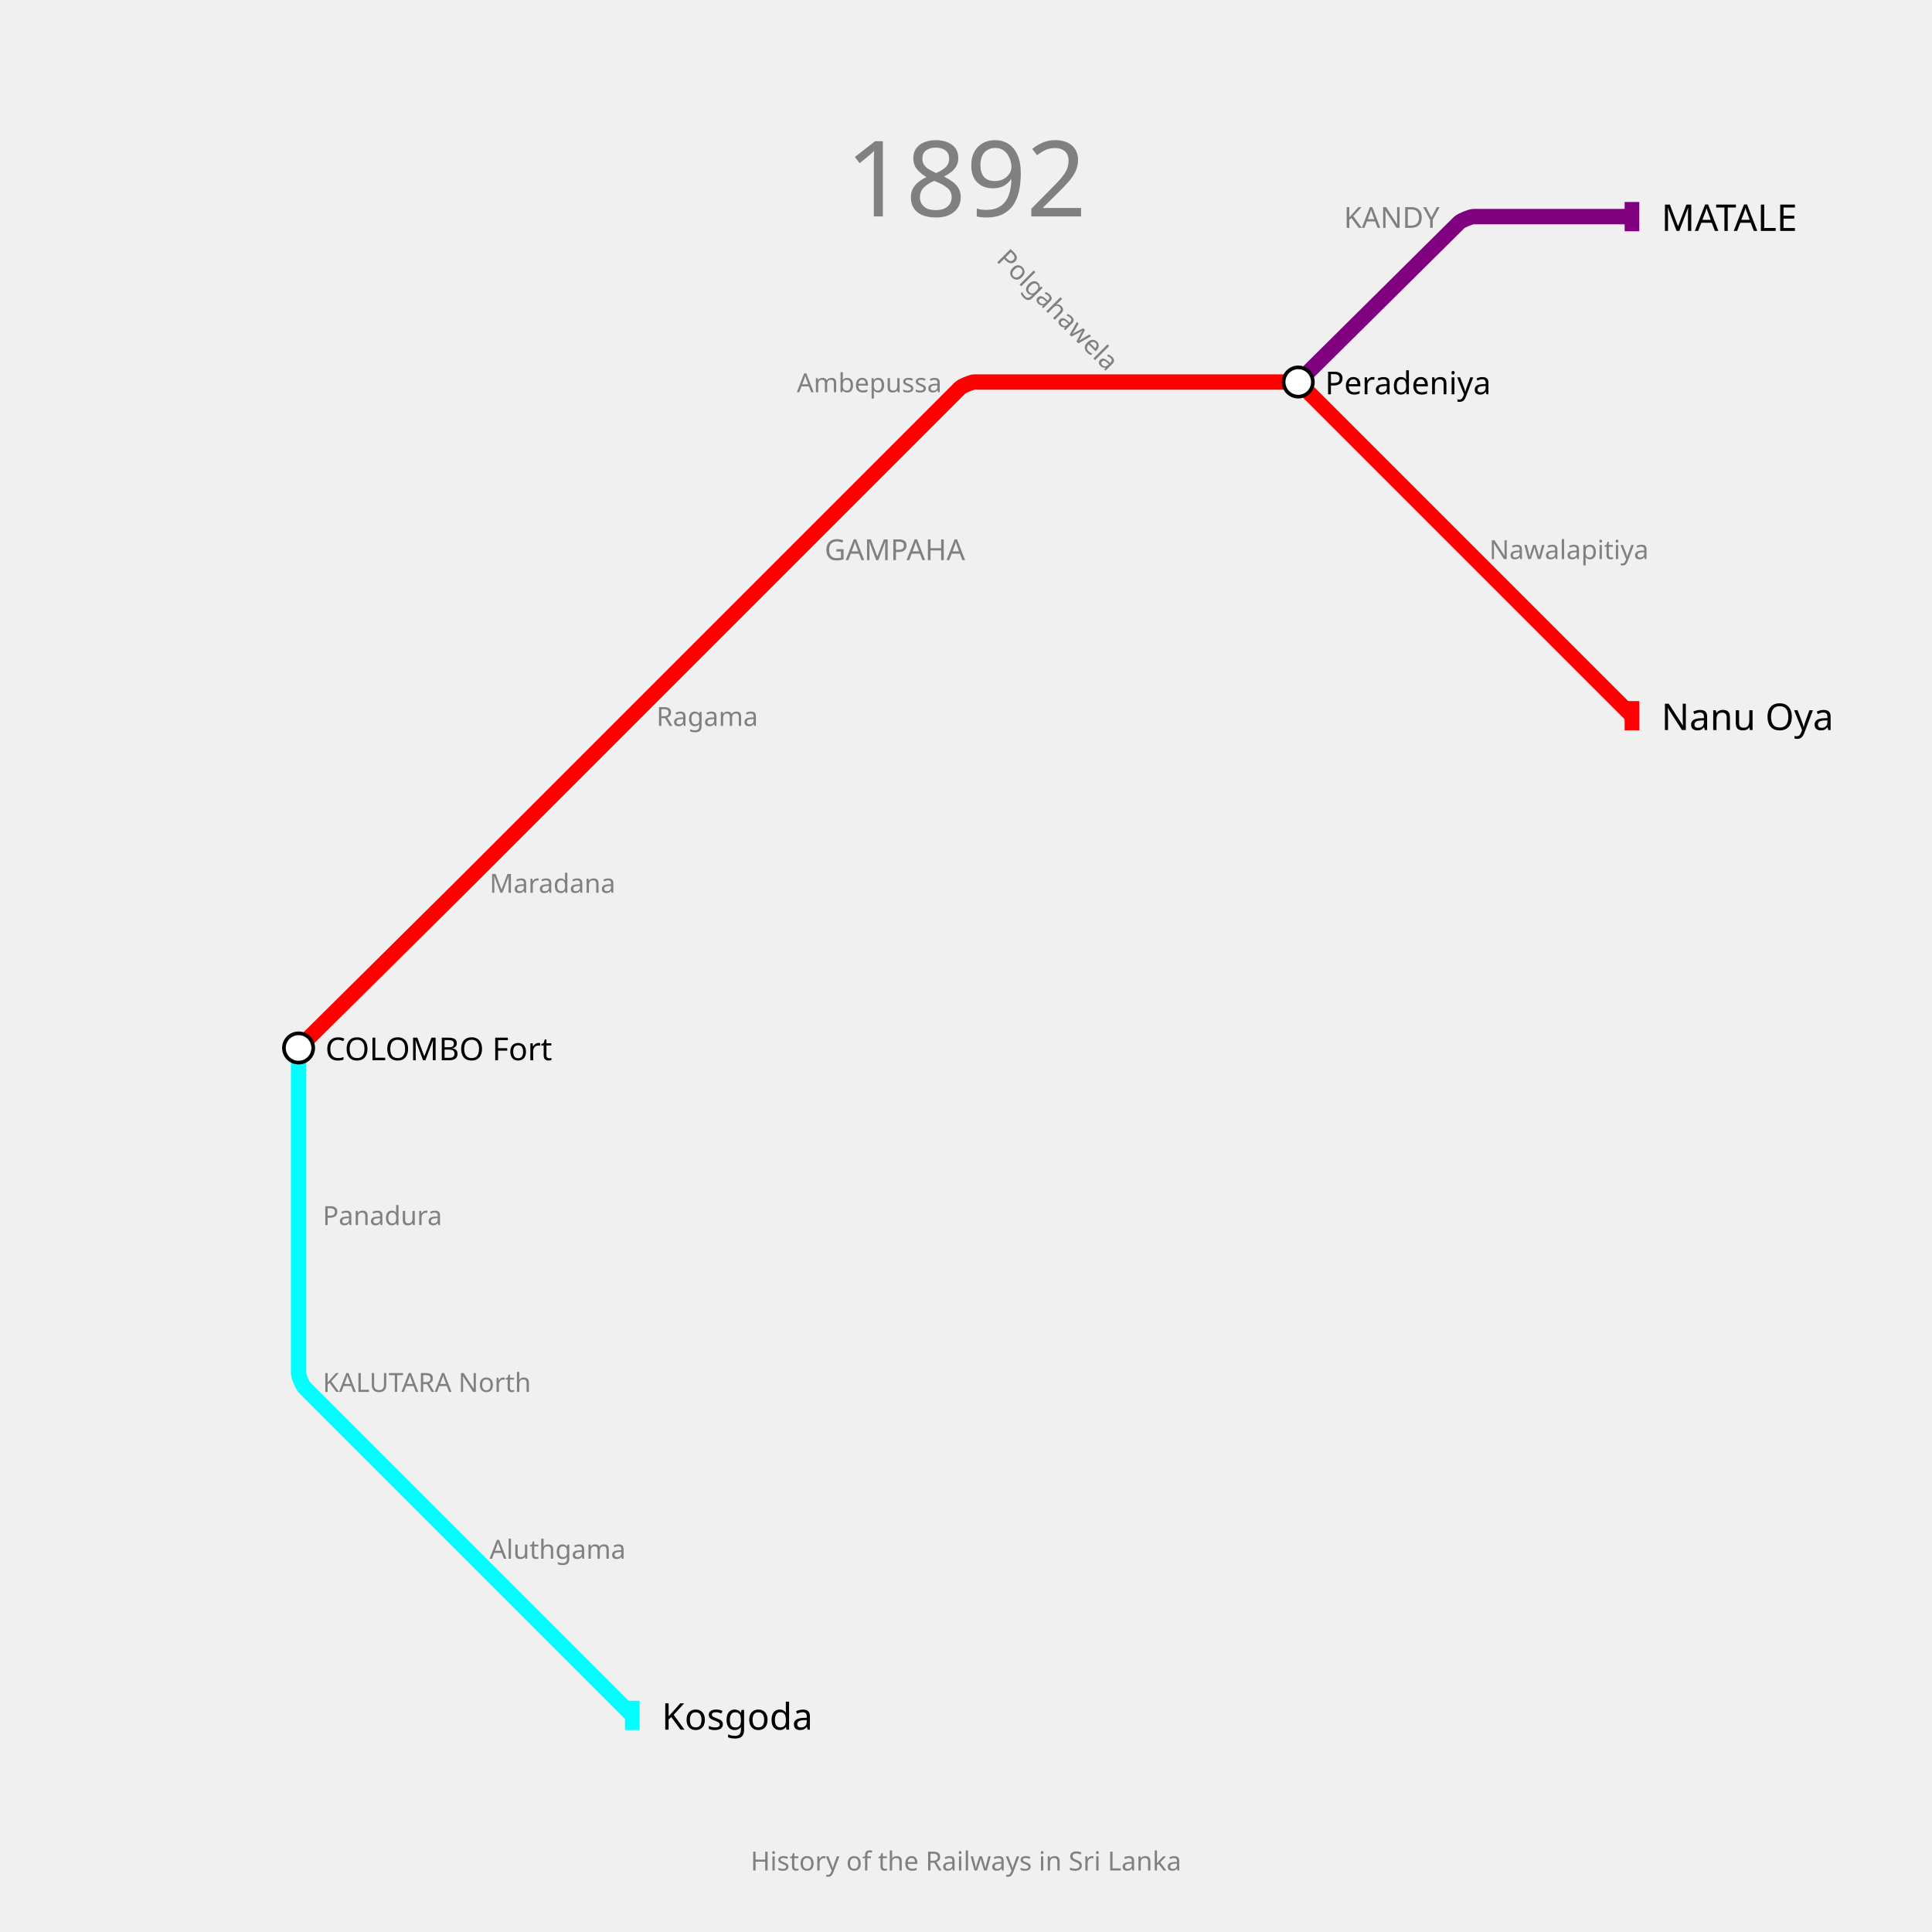
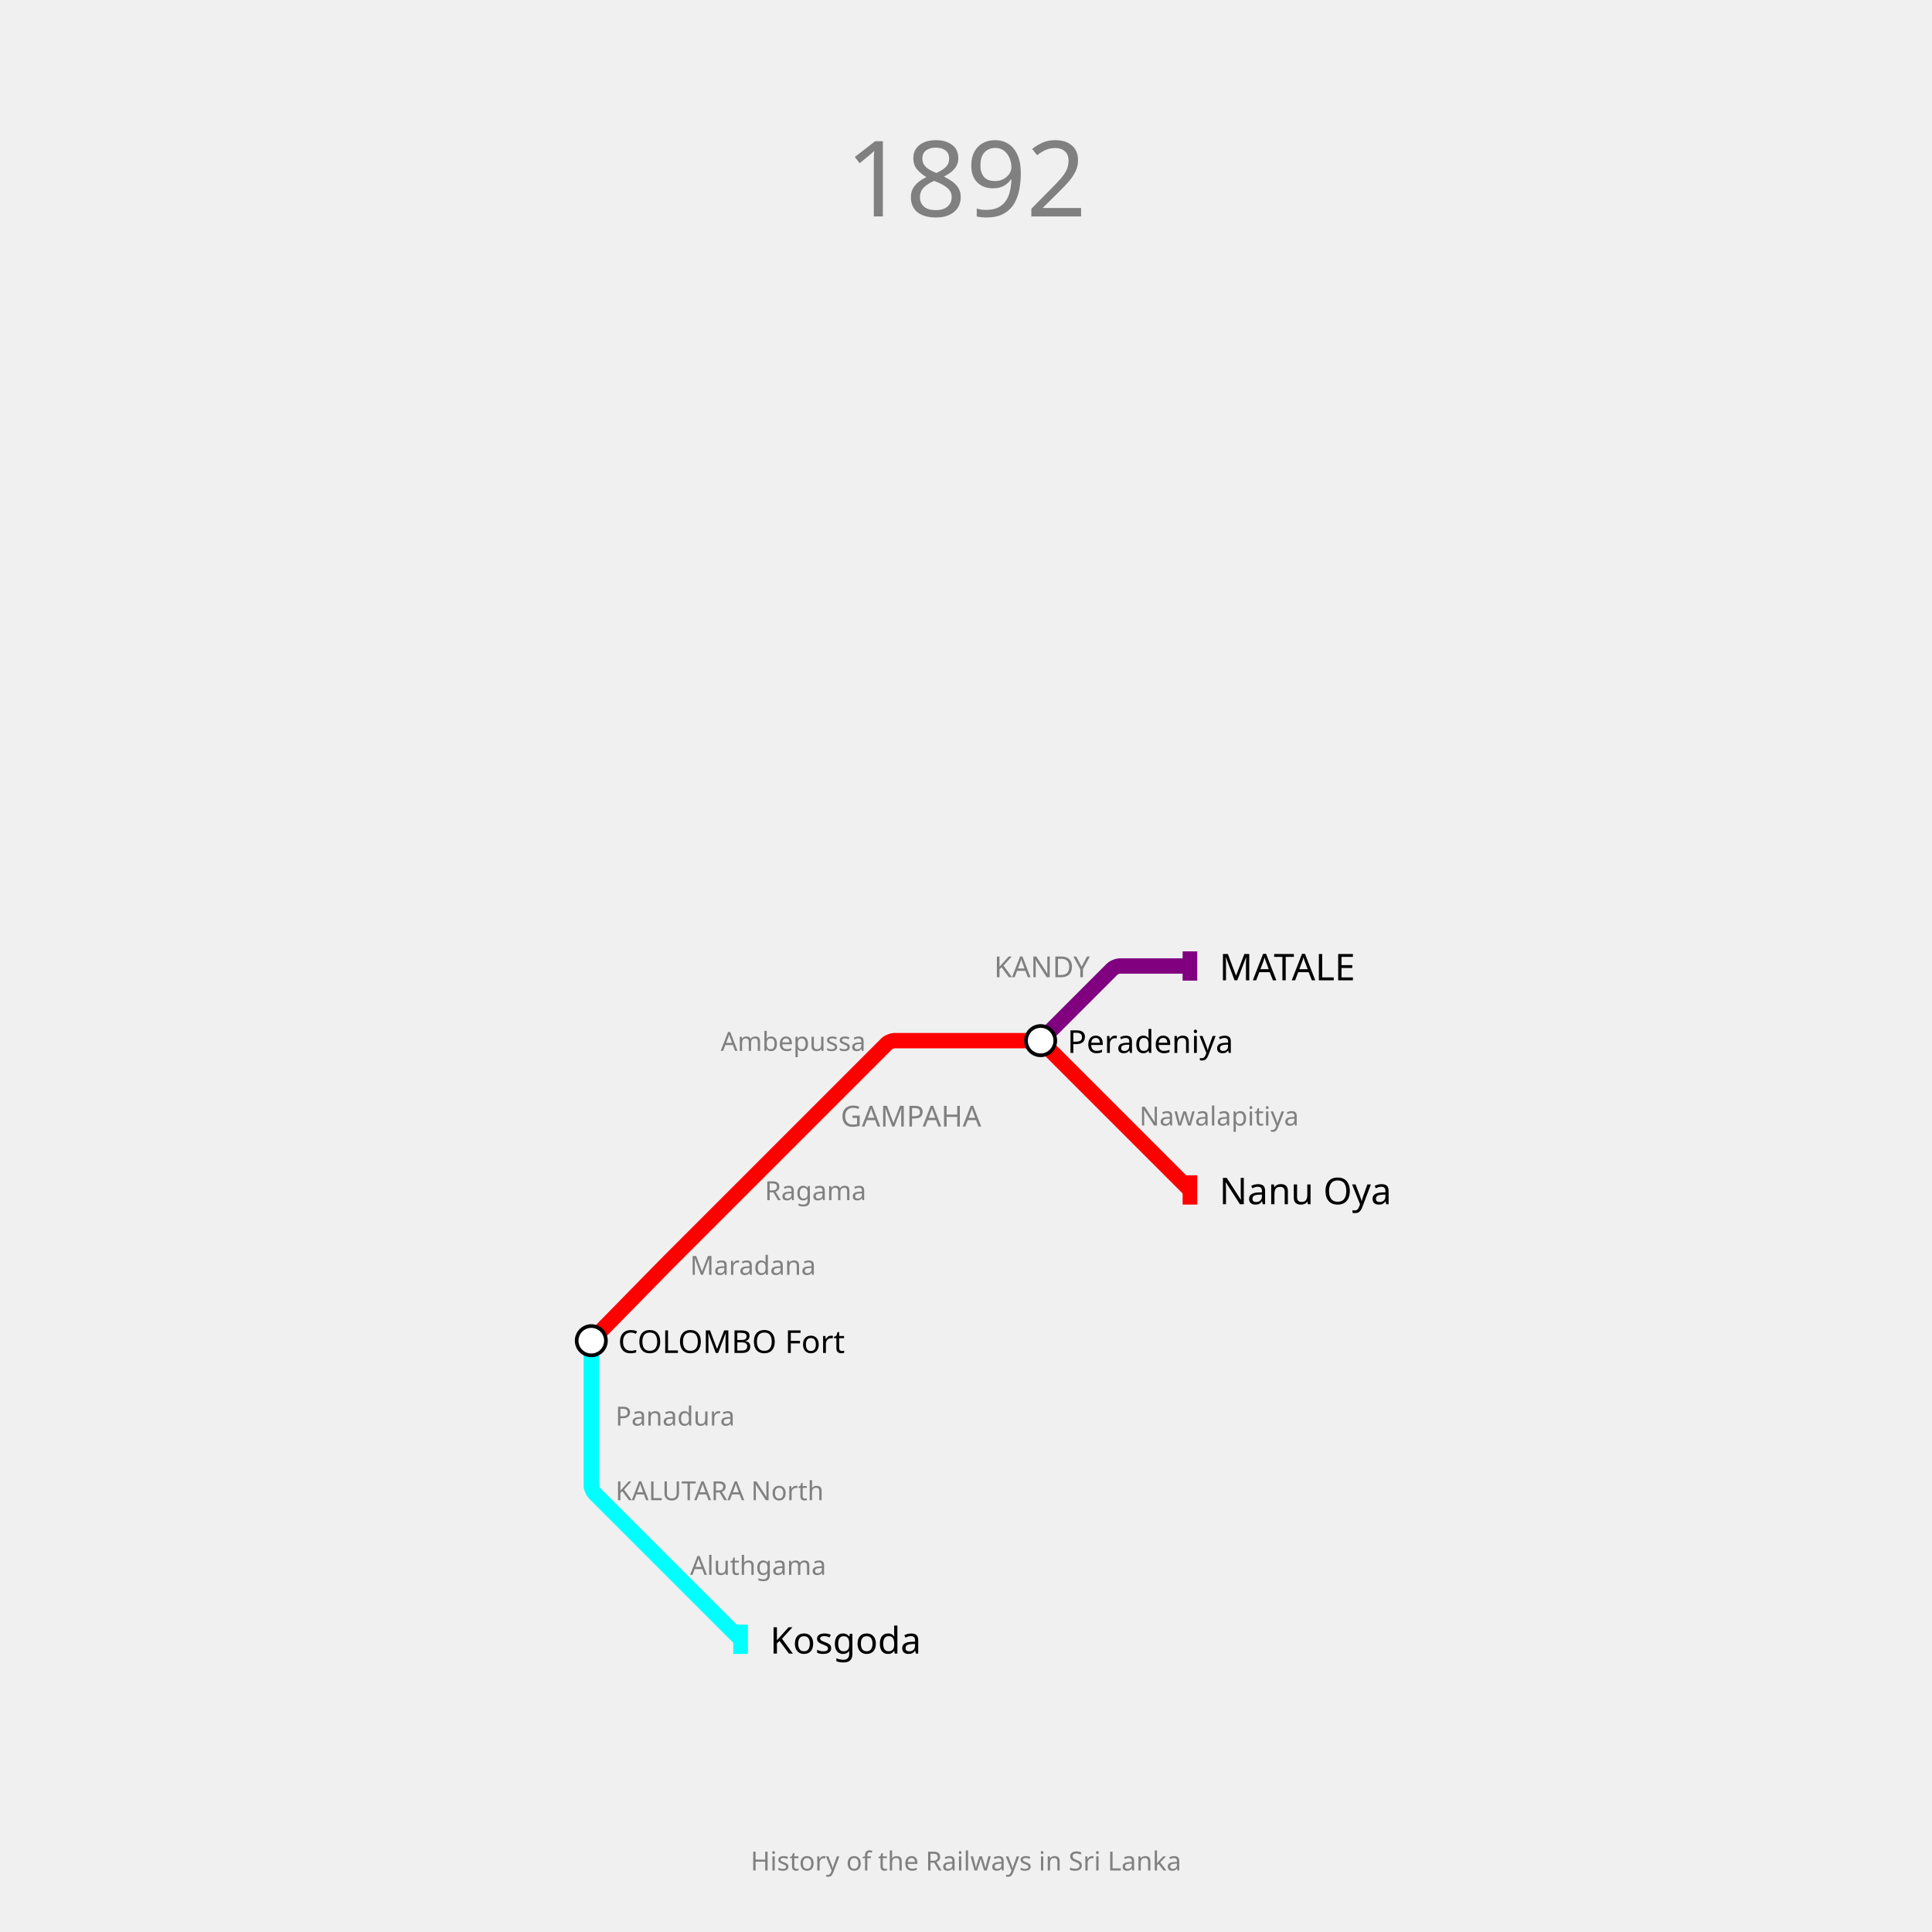
<svg xmlns="http://www.w3.org/2000/svg" width="1320" height="1320" padding="148">
  <text fill="gray" stroke="none" font-size="72" font-family="p22" x="660.0" y="92.0" text-anchor="middle" dominant-baseline="hanging">1892</text>
  <text fill="gray" stroke="none" font-size="18" font-family="p22" x="660.0" y="1264.0" text-anchor="middle" dominant-baseline="text-top">History of the Railways in Sri Lanka</text>
  <g>
-     <path fill="none" stroke-width="10.5" stroke-opacity="1" d="M 204.0,716.0 L 312.3,608.65 C 314.2,606.767 321.783,599.217 323.675,597.325 L 432.0,489.0 L 546.0,375.0 L 656.005,264.995 C 657.337,263.663 663.767,261.0 665.65,261.0 L 773.0,261.0 L 881.3,261.0 C 883.2,261.0 889.687,263.687 891.031,265.031 L 1001.0,375.0 L 1115.0,489.0" stroke="red" />
-     <rect stroke="none" fill-opacity="1" x="1110" y="479" width="10" height="20" fill="red" />
+     <path fill="none" stroke-width="10.5" stroke-opacity="1" d="M 404.0,916.0 L 452.475,866.575 C 453.317,865.716 456.7,862.3 457.55,861.45 L 506.0,813.0 L 557.0,762.0 L 606.162,712.838 C 606.774,712.226 609.733,711.0 610.6,711.0 L 660.0,711.0 L 708.45,711.0 C 709.3,711.0 712.202,712.202 712.803,712.803 L 762.0,762.0 L 813.0,813.0" stroke="red" />
+     <rect stroke="none" fill-opacity="1" x="808" y="803" width="10" height="20" fill="red" />
  </g>
  <g>
-     <path fill="none" stroke-width="10.5" stroke-opacity="1" d="M 887.0,261.0 L 996.952,152.013 C 998.301,150.675 1004.8,148.0 1006.7,148.0 L 1115.0,148.0" stroke="purple" />
-     <rect stroke="none" fill-opacity="1" x="1110" y="138" width="10" height="20" fill="purple" />
+     <path fill="none" stroke-width="10.5" stroke-opacity="1" d="M 711.0,711.0 L 760.197,661.803 C 760.798,661.202 763.7,660.0 764.55,660.0 L 813.0,660.0" stroke="purple" />
+     <rect stroke="none" fill-opacity="1" x="808" y="650" width="10" height="20" fill="purple" />
  </g>
  <g>
-     <path fill="none" stroke-width="10.5" stroke-opacity="1" d="M 204.0,716.0 L 204.0,830.0 L 204.0,938.3 C 204.0,940.2 206.687,946.687 208.031,948.031 L 318.0,1058.0 L 432.0,1172.0" stroke="cyan" />
-     <rect stroke="none" fill-opacity="1" x="427" y="1162" width="10" height="20" fill="cyan" />
+     <path fill="none" stroke-width="10.5" stroke-opacity="1" d="M 404.0,916.0 L 404.0,967.0 L 404.0,1015.45 C 404.0,1016.3 405.202,1019.202 405.803,1019.803 L 455.0,1069.0 L 506.0,1120.0" stroke="cyan" />
+     <rect stroke="none" fill-opacity="1" x="501" y="1110" width="10" height="20" fill="cyan" />
  </g>
  <g>
-     <text fill="black" stroke="none" font-size="25.2" font-family="p22" font-weight="100" text-anchor="start" dominant-baseline="central" x="1135.1" y="489" transform="translate(1115,489) rotate(0) translate(-1115,-489)">Nanu Oya</text>
+     <text fill="black" stroke="none" font-size="25.2" font-family="p22" font-weight="100" text-anchor="start" dominant-baseline="central" x="833.1" y="813" transform="translate(813,813) rotate(0) translate(-813,-813)">Nanu Oya</text>
  </g>
  <g>
-     <text fill="black" stroke="none" font-size="25.2" font-family="p22" font-weight="100" text-anchor="start" dominant-baseline="central" x="1135.1" y="148" transform="translate(1115,148) rotate(0) translate(-1115,-148)">MATALE</text>
+     <text fill="black" stroke="none" font-size="25.2" font-family="p22" font-weight="100" text-anchor="start" dominant-baseline="central" x="833.1" y="660" transform="translate(813,660) rotate(0) translate(-813,-660)">MATALE</text>
  </g>
  <g>
-     <text fill="black" stroke="none" font-size="25.2" font-family="p22" font-weight="100" text-anchor="start" dominant-baseline="central" x="452.1" y="1172" transform="translate(432,1172) rotate(0) translate(-432,-1172)">Kosgoda</text>
+     <text fill="black" stroke="none" font-size="25.2" font-family="p22" font-weight="100" text-anchor="start" dominant-baseline="central" x="526.1" y="1120" transform="translate(506,1120) rotate(0) translate(-506,-1120)">Kosgoda</text>
  </g>
  <g>
-     <circle r="10" fill="white" stroke="black" stroke-width="2.5" cx="204" cy="716" />
-     <text fill="black" stroke="none" font-size="21.6" font-family="p22" font-weight="100" text-anchor="start" dominant-baseline="central" x="222.3" y="716" transform="translate(204,716) rotate(0) translate(-204,-716)">COLOMBO Fort</text>
+     <circle r="10" fill="white" stroke="black" stroke-width="2.5" cx="404" cy="916" />
+     <text fill="black" stroke="none" font-size="21.6" font-family="p22" font-weight="100" text-anchor="start" dominant-baseline="central" x="422.3" y="916" transform="translate(404,916) rotate(0) translate(-404,-916)">COLOMBO Fort</text>
  </g>
  <g>
-     <circle r="10" fill="white" stroke="black" stroke-width="2.5" cx="887" cy="261" />
-     <text fill="black" stroke="none" font-size="21.6" font-family="p22" font-weight="100" text-anchor="start" dominant-baseline="central" x="905.3" y="261" transform="translate(887,261) rotate(0) translate(-887,-261)">Peradeniya</text>
+     <circle r="10" fill="white" stroke="black" stroke-width="2.5" cx="711" cy="711" />
+     <text fill="black" stroke="none" font-size="21.6" font-family="p22" font-weight="100" text-anchor="start" dominant-baseline="central" x="729.3" y="711" transform="translate(711,711) rotate(0) translate(-711,-711)">Peradeniya</text>
  </g>
  <g>
-     <text fill="gray" stroke="none" font-size="19.8" font-family="p22" font-weight="100" text-anchor="start" dominant-baseline="central" x="563.4" y="375" transform="translate(546,375) rotate(0) translate(-546,-375)">GAMPAHA</text>
+     <text fill="gray" stroke="none" font-size="19.8" font-family="p22" font-weight="100" text-anchor="start" dominant-baseline="central" x="574.4" y="762" transform="translate(557,762) rotate(0) translate(-557,-762)">GAMPAHA</text>
  </g>
  <g>
-     <text fill="gray" stroke="none" font-size="19.8" font-family="p22" font-weight="100" text-anchor="end" dominant-baseline="central" x="983.6" y="148" transform="translate(1001,148) rotate(0) translate(-1001,-148)">KANDY</text>
+     <text fill="gray" stroke="none" font-size="19.8" font-family="p22" font-weight="100" text-anchor="end" dominant-baseline="central" x="744.6" y="660" transform="translate(762,660) rotate(0) translate(-762,-660)">KANDY</text>
  </g>
  <g>
-     <text fill="gray" stroke="none" font-size="18" font-family="p22" font-weight="100" text-anchor="start" dominant-baseline="central" x="334.5" y="603" transform="translate(318,603) rotate(0) translate(-318,-603)">Maradana</text>
+     <text fill="gray" stroke="none" font-size="18" font-family="p22" font-weight="100" text-anchor="start" dominant-baseline="central" x="471.5" y="864" transform="translate(455,864) rotate(0) translate(-455,-864)">Maradana</text>
  </g>
  <g>
-     <text fill="gray" stroke="none" font-size="18" font-family="p22" font-weight="100" text-anchor="start" dominant-baseline="central" x="448.5" y="489" transform="translate(432,489) rotate(0) translate(-432,-489)">Ragama</text>
+     <text fill="gray" stroke="none" font-size="18" font-family="p22" font-weight="100" text-anchor="start" dominant-baseline="central" x="522.5" y="813" transform="translate(506,813) rotate(0) translate(-506,-813)">Ragama</text>
  </g>
  <g>
-     <text fill="gray" stroke="none" font-size="18" font-family="p22" font-weight="100" text-anchor="end" dominant-baseline="central" x="643.5" y="261" transform="translate(660,261) rotate(0) translate(-660,-261)">Ambepussa</text>
+     <text fill="gray" stroke="none" font-size="18" font-family="p22" font-weight="100" text-anchor="end" dominant-baseline="central" x="591.5" y="711" transform="translate(608,711) rotate(0) translate(-608,-711)">Ambepussa</text>
+   </g>
+   <g />
+   <g>
+     <text fill="gray" stroke="none" font-size="18" font-family="p22" font-weight="100" text-anchor="start" dominant-baseline="central" x="778.5" y="762" transform="translate(762,762) rotate(0) translate(-762,-762)">Nawalapitiya</text>
  </g>
  <g>
-     <text fill="gray" stroke="none" font-size="18" font-family="p22" font-weight="100" text-anchor="end" dominant-baseline="central" x="756.5" y="261" transform="translate(773,261) rotate(45) translate(-773,-261)">Polgahawela</text>
+     <text fill="gray" stroke="none" font-size="18" font-family="p22" font-weight="100" text-anchor="start" dominant-baseline="central" x="420.5" y="967" transform="translate(404,967) rotate(0) translate(-404,-967)">Panadura</text>
  </g>
  <g>
-     <text fill="gray" stroke="none" font-size="18" font-family="p22" font-weight="100" text-anchor="start" dominant-baseline="central" x="1017.5" y="375" transform="translate(1001,375) rotate(0) translate(-1001,-375)">Nawalapitiya</text>
+     <text fill="gray" stroke="none" font-size="18" font-family="p22" font-weight="100" text-anchor="start" dominant-baseline="central" x="420.5" y="1018" transform="translate(404,1018) rotate(0) translate(-404,-1018)">KALUTARA North</text>
  </g>
  <g>
-     <text fill="gray" stroke="none" font-size="18" font-family="p22" font-weight="100" text-anchor="start" dominant-baseline="central" x="220.5" y="830" transform="translate(204,830) rotate(0) translate(-204,-830)">Panadura</text>
-   </g>
-   <g>
-     <text fill="gray" stroke="none" font-size="18" font-family="p22" font-weight="100" text-anchor="start" dominant-baseline="central" x="220.5" y="944" transform="translate(204,944) rotate(0) translate(-204,-944)">KALUTARA North</text>
-   </g>
-   <g>
-     <text fill="gray" stroke="none" font-size="18" font-family="p22" font-weight="100" text-anchor="start" dominant-baseline="central" x="334.5" y="1058" transform="translate(318,1058) rotate(0) translate(-318,-1058)">Aluthgama</text>
+     <text fill="gray" stroke="none" font-size="18" font-family="p22" font-weight="100" text-anchor="start" dominant-baseline="central" x="471.5" y="1069" transform="translate(455,1069) rotate(0) translate(-455,-1069)">Aluthgama</text>
  </g>
</svg>
